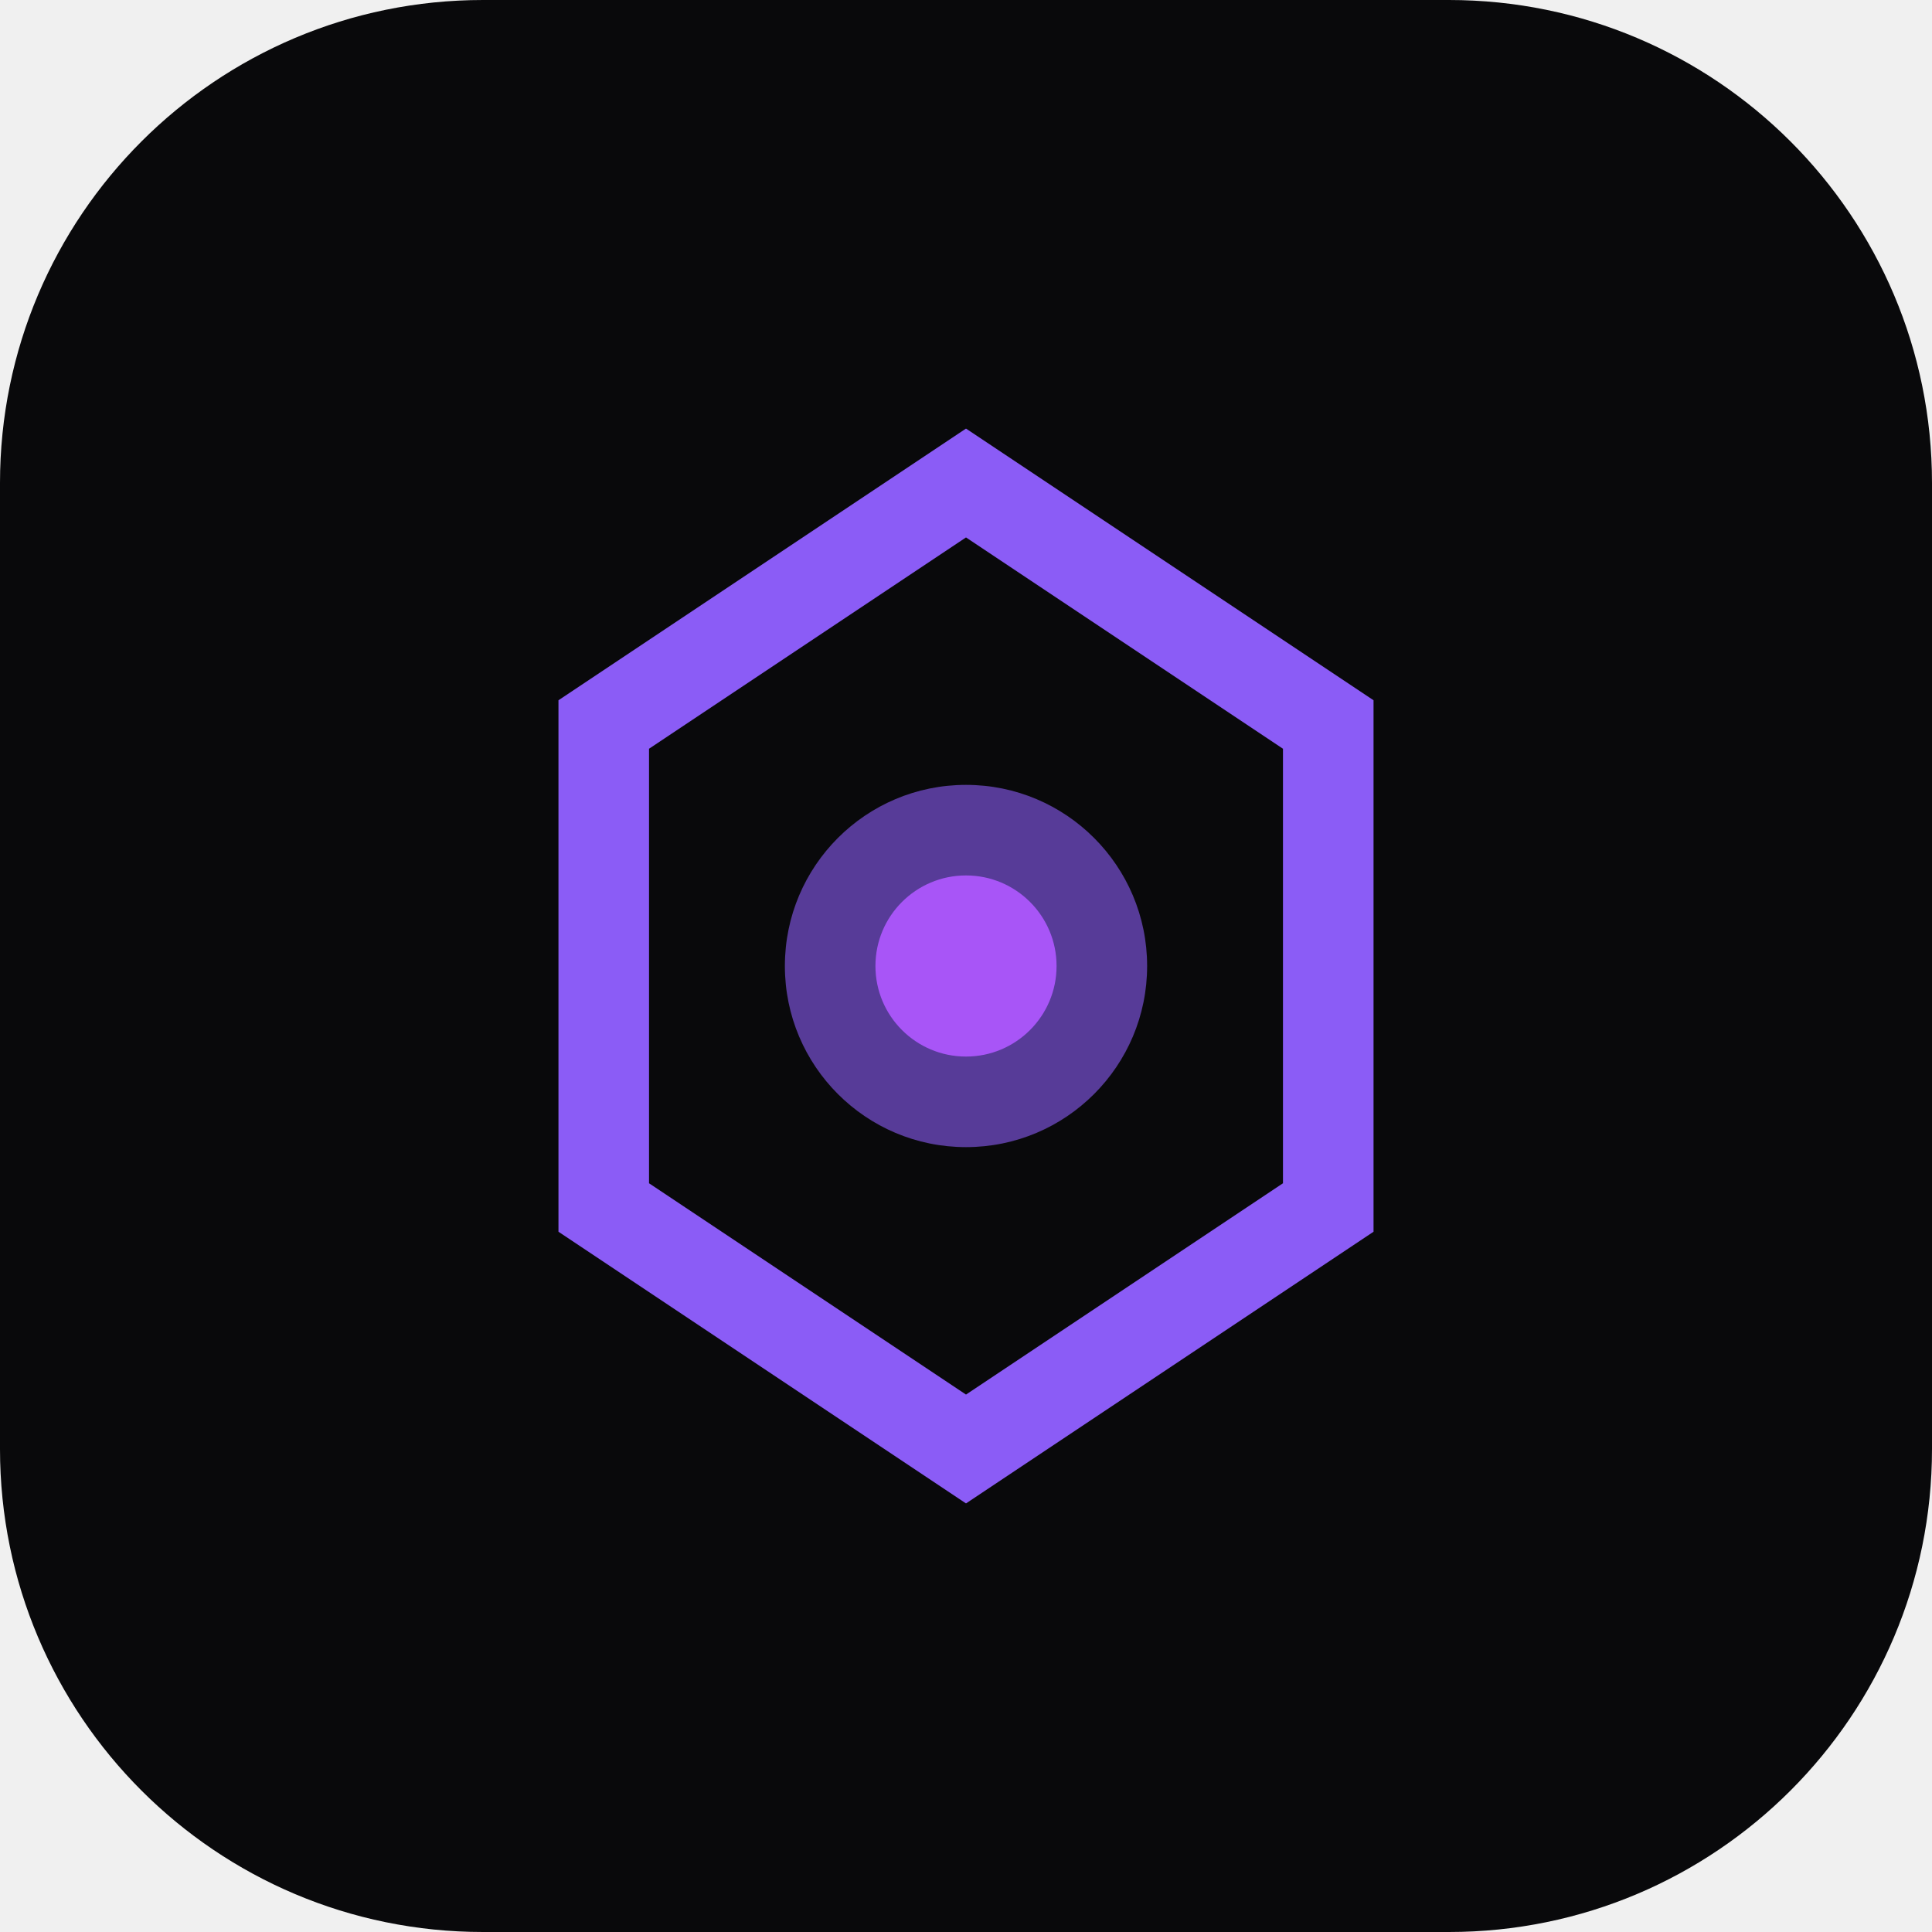
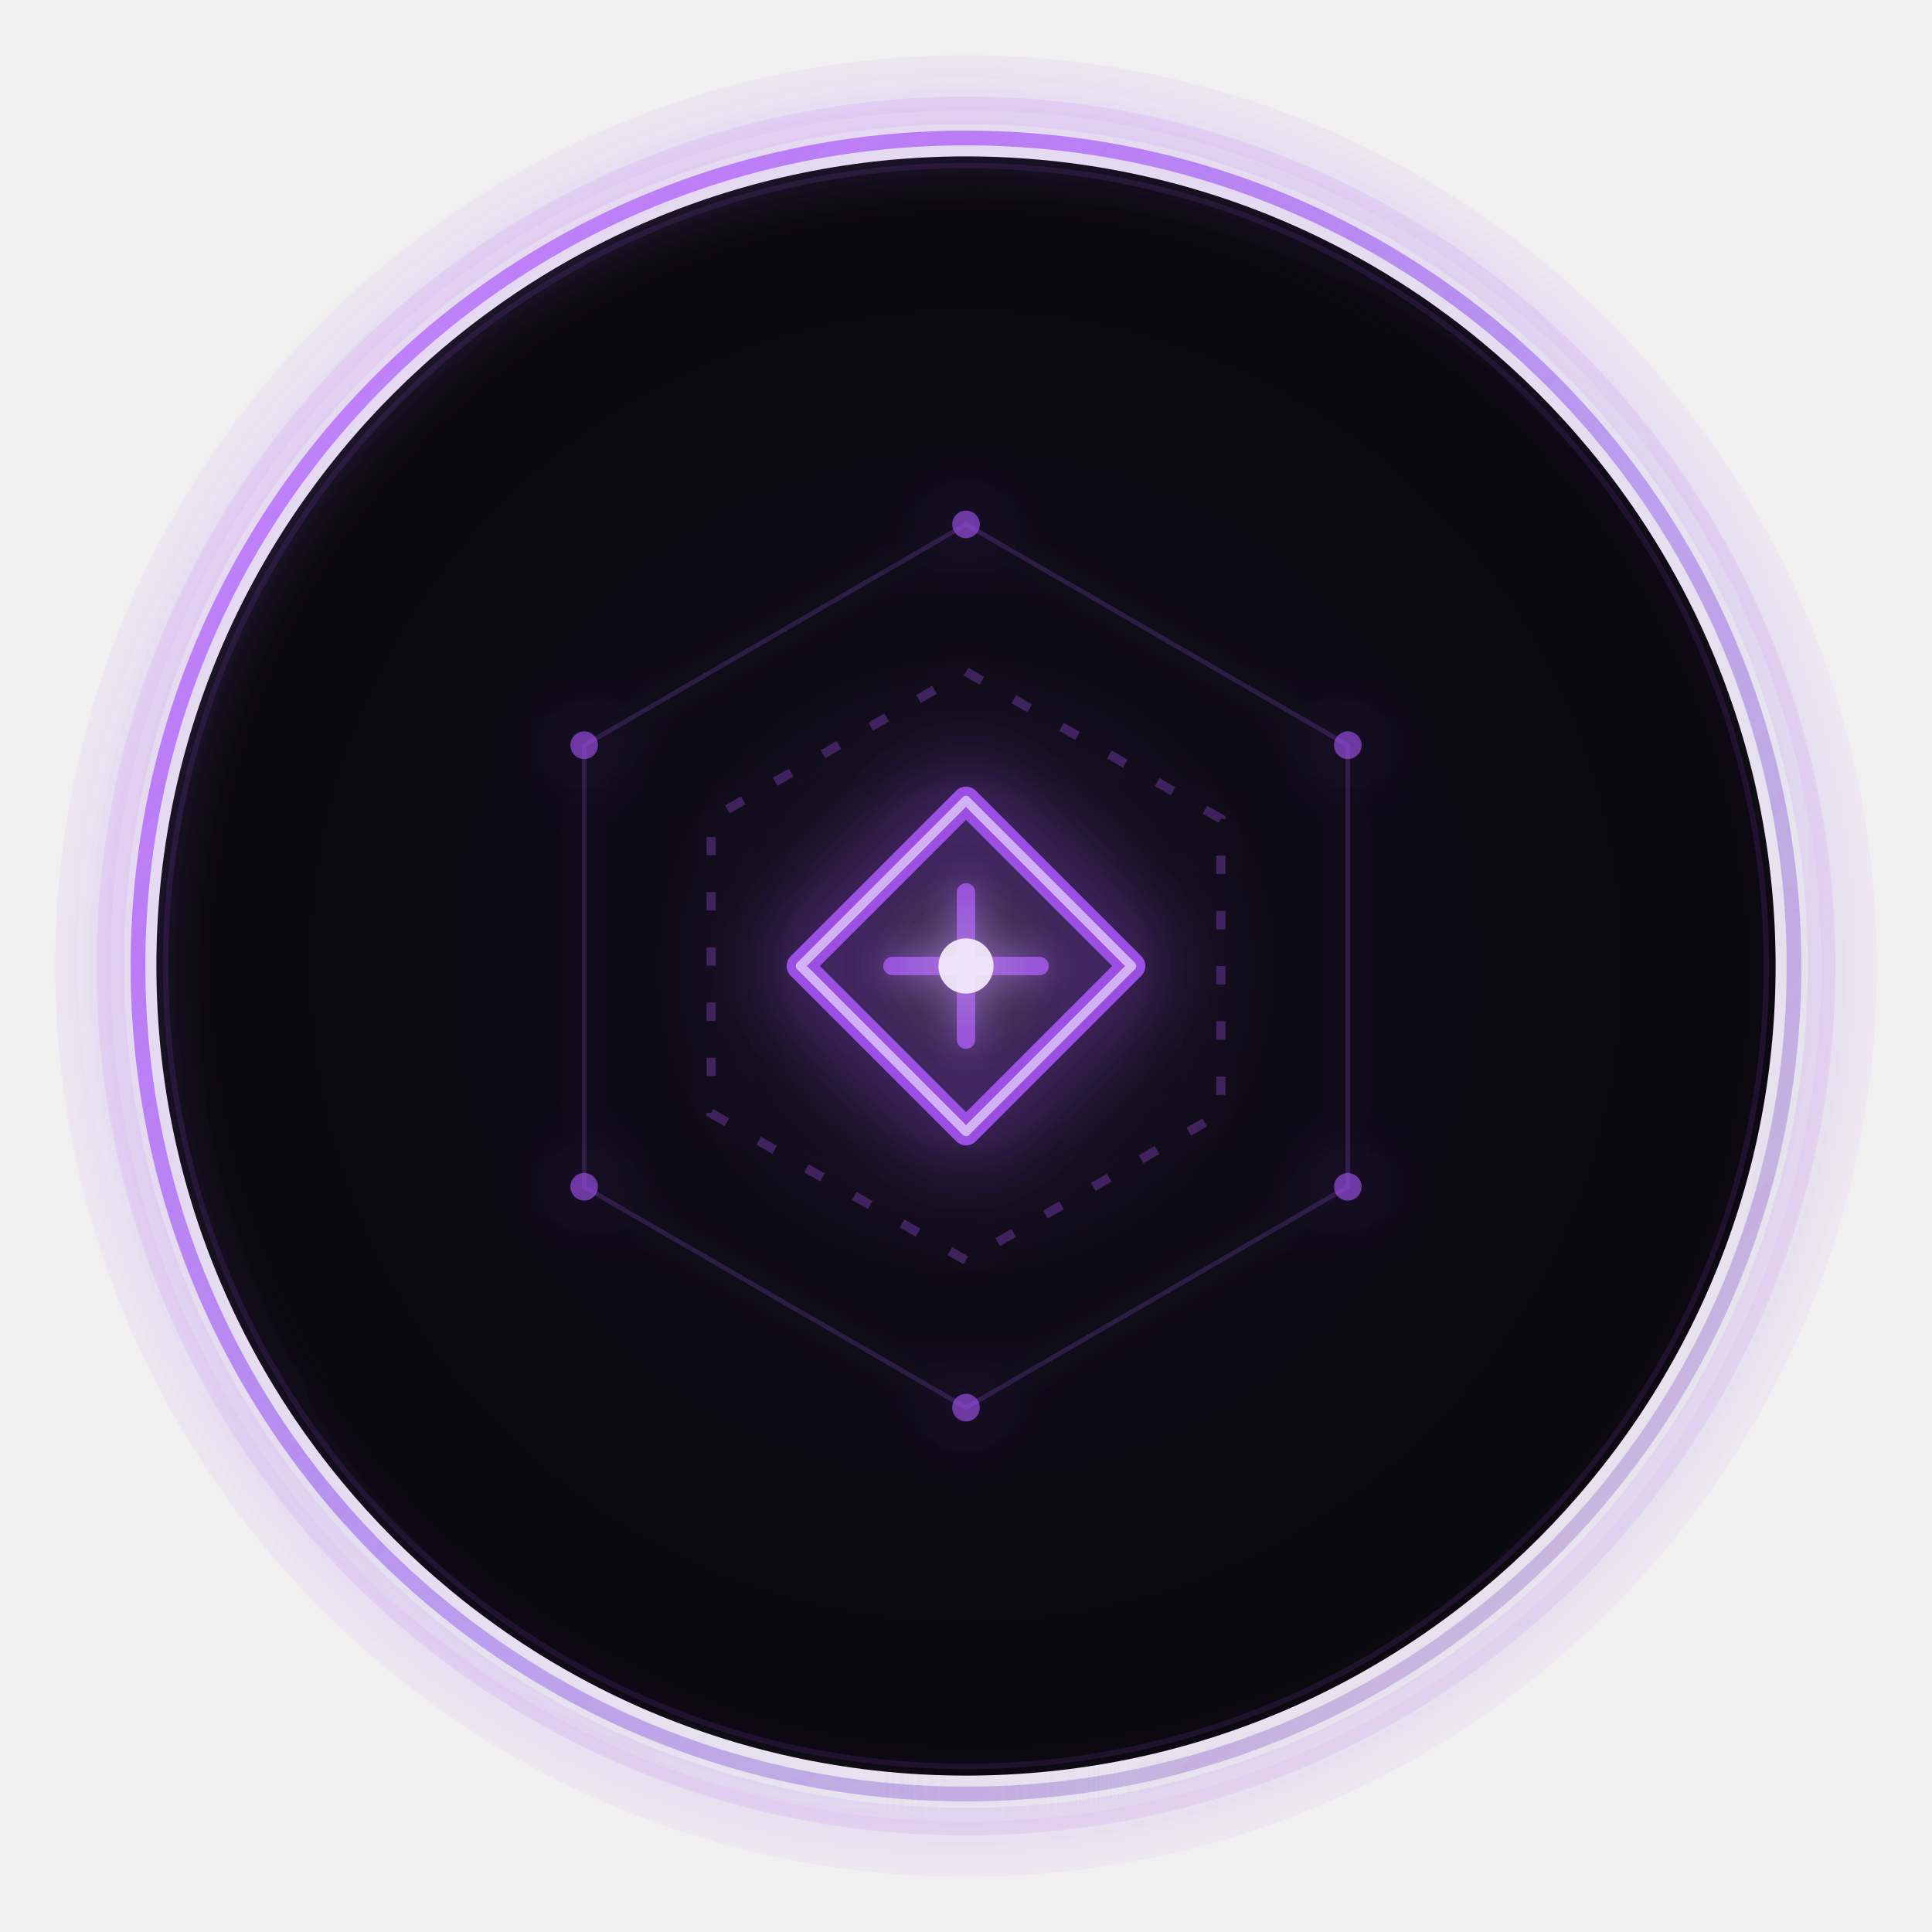
- <svg xmlns="http://www.w3.org/2000/svg" viewBox="0 0 32 32" fill="none">
-   <rect width="32" height="32" rx="8" fill="#09090b" />
-   <path d="M16 8L22 12V20L16 24L10 20V12L16 8Z" stroke="#8b5cf6" stroke-width="1.5" fill="none" />
-   <circle cx="16" cy="16" r="3" fill="#8b5cf6" opacity="0.6" />
-   <circle cx="16" cy="16" r="1.5" fill="#a855f7" />
+ <svg xmlns="http://www.w3.org/2000/svg" width="210" height="210" viewBox="0 0 210 210" fill="none">
+   <defs>
+     <filter id="ringGlow" x="-30%" y="-30%" width="160%" height="160%">
+       <feGaussianBlur stdDeviation="3.5" result="blur" />
+       <feComposite in="SourceGraphic" in2="blur" operator="over" />
+     </filter>
+     <filter id="violetBloom" x="-200%" y="-200%" width="500%" height="500%">
+       <feGaussianBlur stdDeviation="5" result="blur" />
+       <feComposite in="SourceGraphic" in2="blur" operator="over" />
+     </filter>
+     <filter id="violetGlow" x="-50%" y="-50%" width="200%" height="200%">
+       <feGaussianBlur stdDeviation="2" result="blur" />
+       <feComposite in="SourceGraphic" in2="blur" operator="over" />
+     </filter>
+     <radialGradient id="voidFill" cx="50%" cy="50%" r="50%">
+       <stop offset="0%" stop-color="#100e18" />
+       <stop offset="60%" stop-color="#0c0a14" />
+       <stop offset="100%" stop-color="#09090b" />
+     </radialGradient>
+     <linearGradient id="ringHighlight" x1="0%" y1="0%" x2="100%" y2="100%">
+       <stop offset="0%" stop-color="#c084fc" stop-opacity="0.9" />
+       <stop offset="25%" stop-color="#a855f7" stop-opacity="0.7" />
+       <stop offset="55%" stop-color="#7c3aed" stop-opacity="0.4" />
+       <stop offset="100%" stop-color="#4c1d95" stop-opacity="0.15" />
+     </linearGradient>
+     <radialGradient id="centreBloom" cx="50%" cy="50%" r="50%">
+       <stop offset="0%" stop-color="#d8b4fe" stop-opacity="0.8" />
+       <stop offset="40%" stop-color="#a855f7" stop-opacity="0.4" />
+       <stop offset="100%" stop-color="#a855f7" stop-opacity="0" />
+     </radialGradient>
+     <radialGradient id="outerGlow" cx="50%" cy="50%" r="50%">
+       <stop offset="70%" stop-color="#a855f7" stop-opacity="0" />
+       <stop offset="85%" stop-color="#a855f7" stop-opacity="0.05" />
+       <stop offset="100%" stop-color="#a855f7" stop-opacity="0" />
+     </radialGradient>
+   </defs>
+   <circle cx="105" cy="105" r="100" fill="url(#outerGlow)" />
+   <circle cx="105" cy="105" r="88" fill="url(#voidFill)" />
+   <circle cx="105" cy="105" r="96" stroke="#a855f7" stroke-width="6" stroke-opacity="0.06" fill="none" />
+   <circle cx="105" cy="105" r="93" stroke="#a855f7" stroke-width="3" stroke-opacity="0.10" fill="none" />
+   <circle cx="105" cy="105" r="90" stroke="url(#ringHighlight)" stroke-width="1.6" fill="none" filter="url(#ringGlow)" />
+   <circle cx="105" cy="105" r="87" stroke="#a855f7" stroke-width="0.6" stroke-opacity="0.12" fill="none" />
+   <g transform="translate(105, 105)">
+     <g filter="url(#ringGlow)">
+       <polygon points="0,-48 41.5,-24 41.5,24 0,48 -41.5,24 -41.5,-24" fill="none" stroke="#a855f7" stroke-width="0.5" stroke-opacity="0.2" />
+       <polygon points="0,-32 27.7,-16 27.7,16 0,32 -27.7,16 -27.7,-16" fill="none" stroke="#a855f7" stroke-width="1" stroke-opacity="0.3" stroke-dasharray="2 4" />
+       <circle cx="0" cy="-48" r="1.5" fill="#a855f7" fill-opacity="0.6" />
+       <circle cx="41.5" cy="-24" r="1.5" fill="#a855f7" fill-opacity="0.6" />
+       <circle cx="41.5" cy="24" r="1.5" fill="#a855f7" fill-opacity="0.6" />
+       <circle cx="0" cy="48" r="1.5" fill="#a855f7" fill-opacity="0.6" />
+       <circle cx="-41.5" cy="24" r="1.5" fill="#a855f7" fill-opacity="0.6" />
+       <circle cx="-41.5" cy="-24" r="1.5" fill="#a855f7" fill-opacity="0.6" />
+     </g>
+     <path d="M0 -18 L18 0 L0 18 L-18 0 Z" fill="none" stroke="#a855f7" stroke-width="3" filter="url(#violetBloom)" stroke-linejoin="round" opacity="0.9" />
+     <path d="M0 -18 L18 0 L0 18 L-18 0 Z" fill="none" stroke="#fff" stroke-width="1" stroke-linejoin="round" opacity="0.6" />
+     <path d="M-8 0 L8 0 M0 -8 L0 8" stroke="#a855f7" stroke-width="2" filter="url(#violetGlow)" stroke-linecap="round" opacity="0.8" />
+     <circle cx="0" cy="0" r="3" fill="#ffffff" filter="url(#violetBloom)" opacity="0.9" />
+     <line x1="22" y1="0" x2="32" y2="0" stroke="#a855f7" stroke-width="2" filter="url(#violetGlow)" stroke-linecap="round" />
+     <line x1="-22" y1="0" x2="-32" y2="0" stroke="#a855f7" stroke-width="2" filter="url(#violetGlow)" stroke-linecap="round" />
+     <line x1="0" y1="22" x2="0" y2="32" stroke="#a855f7" stroke-width="2" filter="url(#violetGlow)" stroke-linecap="round" />
+     <line x1="0" y1="-22" x2="0" y2="-32" stroke="#a855f7" stroke-width="2" filter="url(#violetGlow)" stroke-linecap="round" />
+   </g>
+   <circle cx="105" cy="105" r="32" fill="url(#centreBloom)" fill-opacity="0.2" />
</svg>
